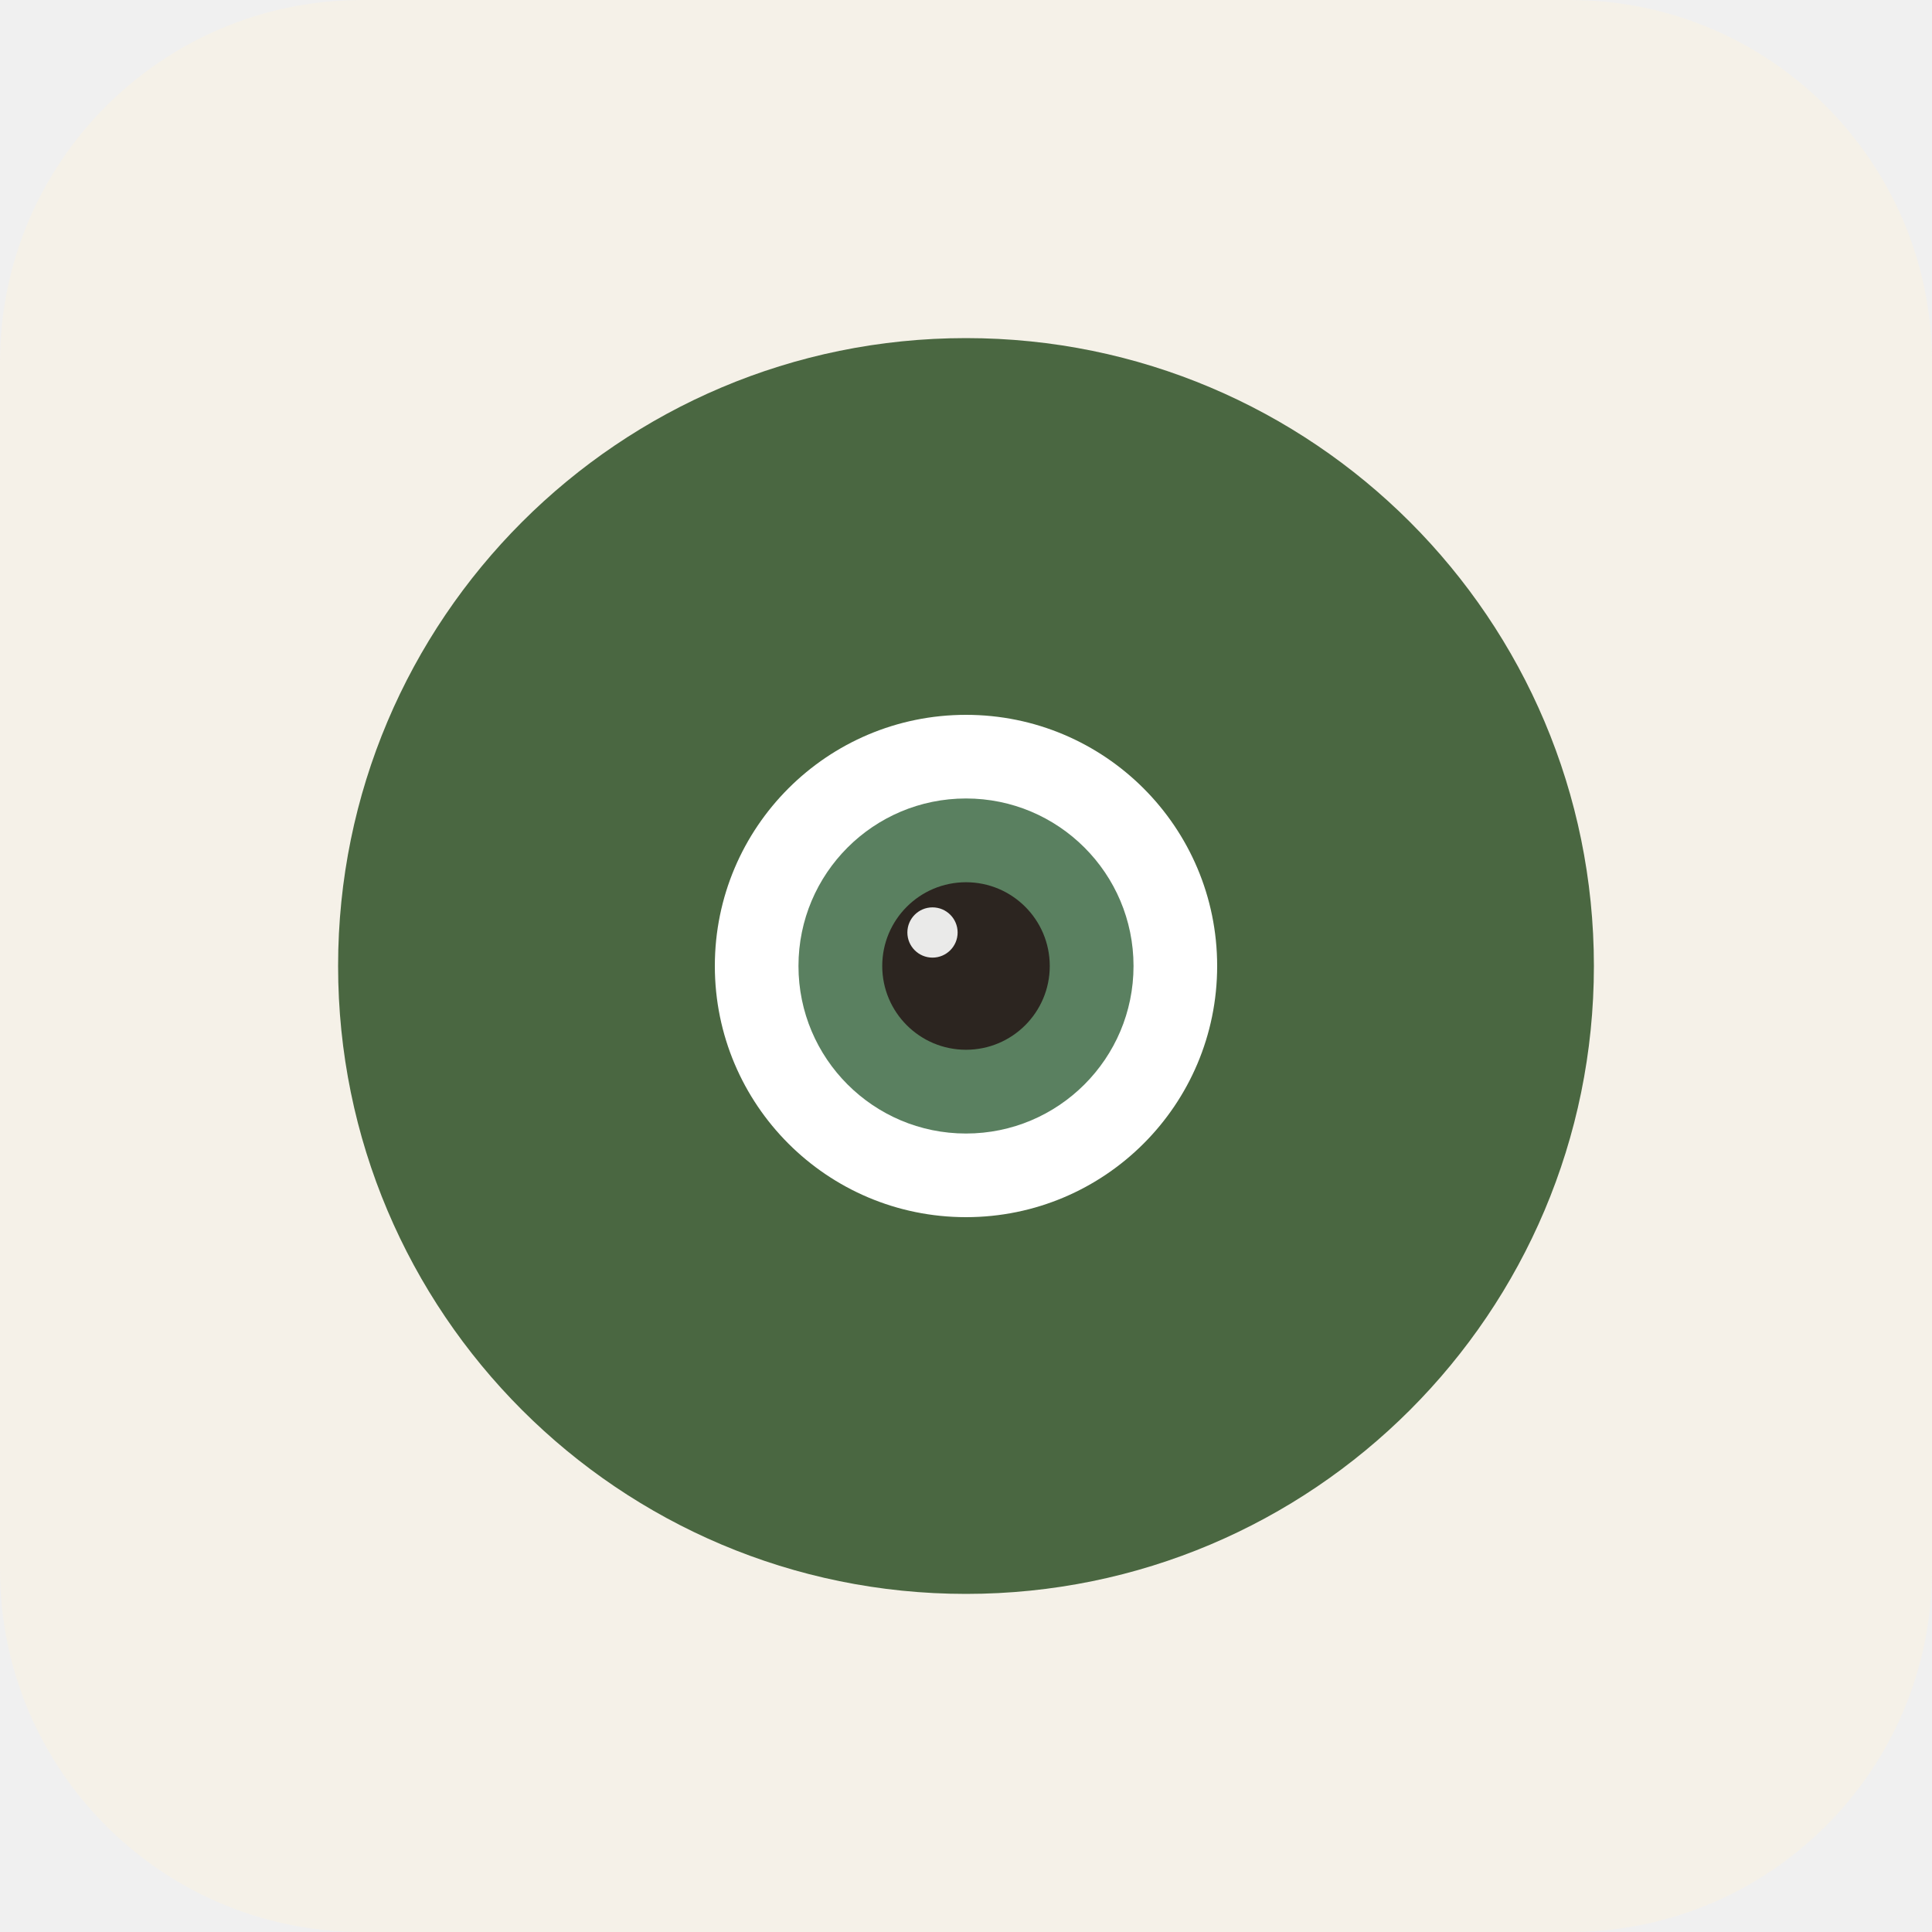
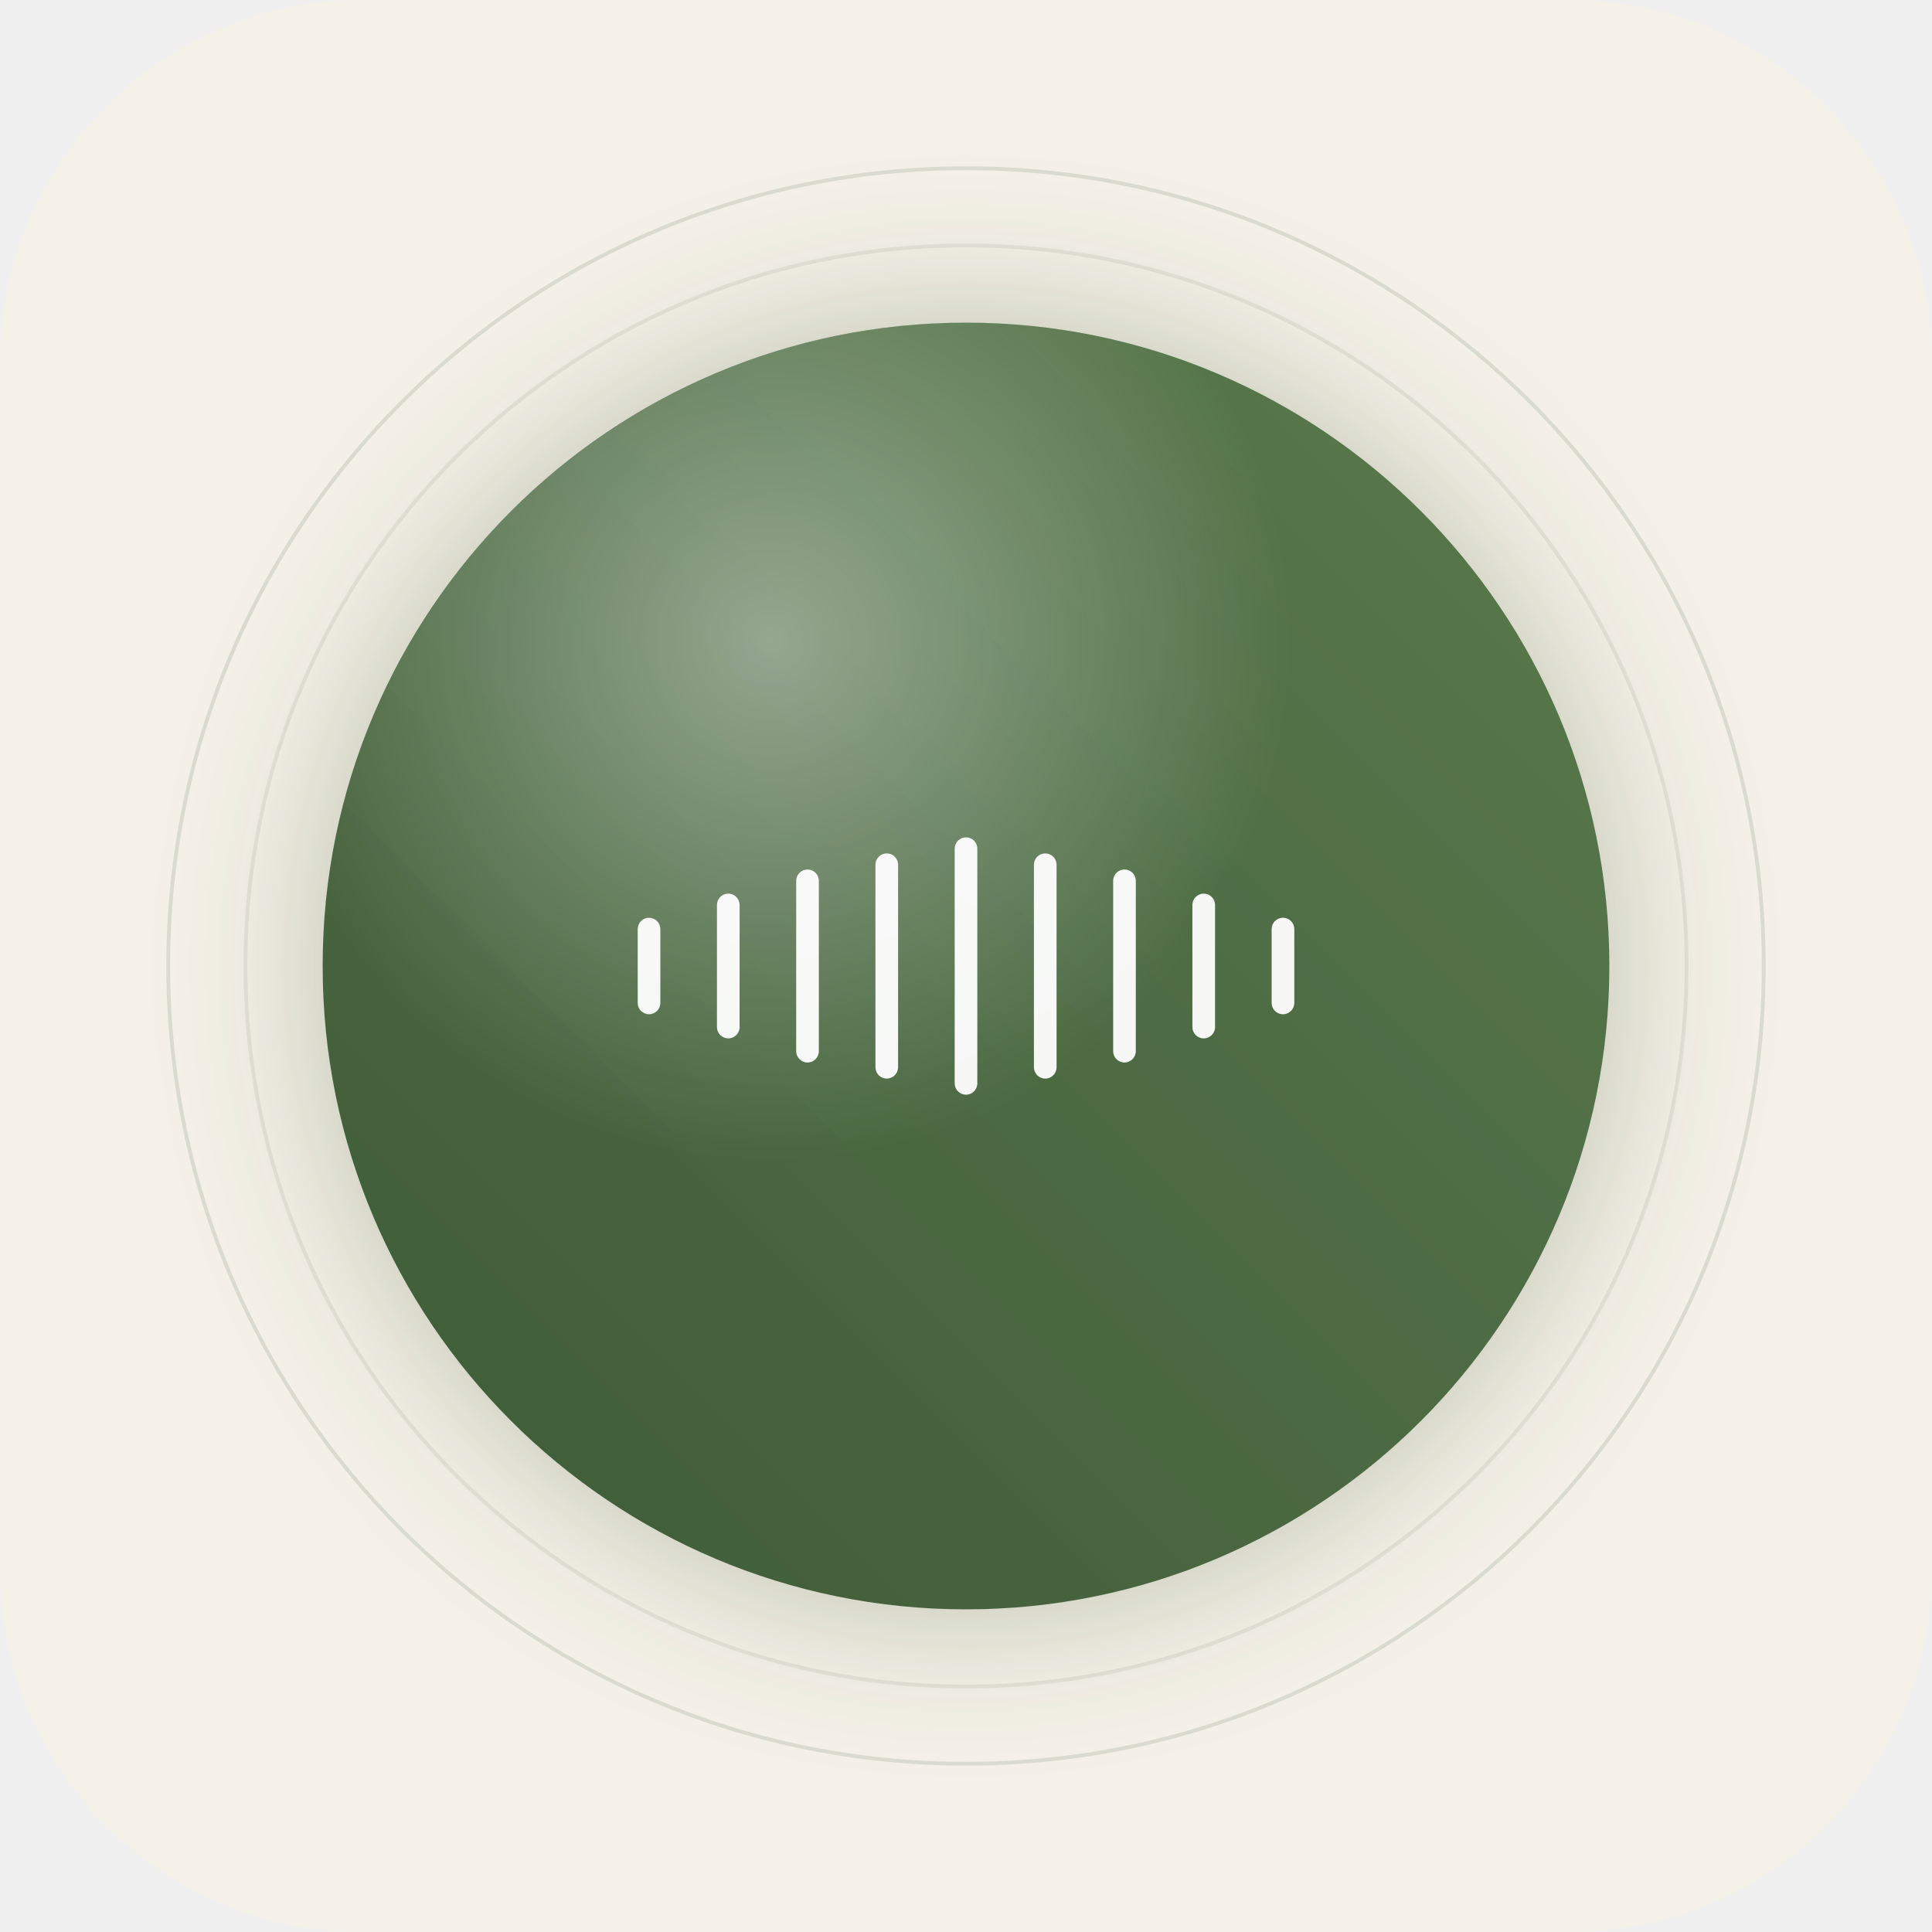
<svg xmlns="http://www.w3.org/2000/svg" viewBox="0 0 512 512" width="512" height="512">
+   <defs>
+     <linearGradient id="orbGradient" x1="0%" y1="100%" x2="100%" y2="0%">
+       <stop offset="0%" stop-color="#3d5a35" />
+       <stop offset="40%" stop-color="#4a6741" />
+       <stop offset="100%" stop-color="#5a7a4d" />
+     </linearGradient>
+     <radialGradient id="orbHighlight" cx="35%" cy="25%" r="40%">
+       <stop offset="0%" stop-color="rgba(255,255,255,0.4)" />
+       <stop offset="100%" stop-color="rgba(255,255,255,0)" />
+     </radialGradient>
+     <filter id="orbGlow" x="-50%" y="-50%" width="200%" height="200%">
+       <feGaussianBlur stdDeviation="20.48" result="blur" />
+       <feFlood flood-color="#4a6741" flood-opacity="0.35" />
+       <feComposite in2="blur" operator="in" />
+       <feMerge>
+         <feMergeNode />
+         <feMergeNode in="SourceGraphic" />
+       </feMerge>
+     </filter>
+   </defs>
  <rect width="512" height="512" rx="96" fill="#F5F1E8" />
+   <circle cx="256" cy="256" r="211.415" fill="none" stroke="#4a6741" stroke-width="1" opacity="0.15" />
+   <circle cx="256" cy="256" r="190.956" fill="none" stroke="#4a6741" stroke-width="1" opacity="0.1" />
+   <circle cx="256" cy="256" r="170.496" fill="url(#orbGradient)" filter="url(#orbGlow)" />
+   <circle cx="256" cy="256" r="170.496" fill="url(#orbHighlight)" />
  <g>
-     <circle cx="256" cy="256" r="166.4" fill="#4a6741" />
-     <circle cx="256" cy="256" r="66.56" fill="white" />
-     <circle cx="256" cy="256" r="44.396" fill="#5a8060" />
-     <circle cx="256" cy="256" r="22.198" fill="#2c2520" />
-     <circle cx="247.121" cy="247.121" r="6.659" fill="white" opacity="0.9" />
+     <rect x="169" y="243.213" width="6" height="25.574" rx="3" fill="rgba(255,255,255,0.95)" />
+     <rect x="190" y="236.819" width="6" height="38.362" rx="3" fill="rgba(255,255,255,0.95)" />
+     <rect x="211" y="230.426" width="6" height="51.149" rx="3" fill="rgba(255,255,255,0.95)" />
+     <rect x="232" y="226.163" width="6" height="59.674" rx="3" fill="rgba(255,255,255,0.95)" />
+     <rect x="253" y="221.901" width="6" height="68.198" rx="3" fill="rgba(255,255,255,0.95)" />
+     <rect x="274" y="226.163" width="6" height="59.674" rx="3" fill="rgba(255,255,255,0.95)" />
+     <rect x="295" y="230.426" width="6" height="51.149" rx="3" fill="rgba(255,255,255,0.95)" />
+     <rect x="316" y="236.819" width="6" height="38.362" rx="3" fill="rgba(255,255,255,0.95)" />
+     <rect x="337" y="243.213" width="6" height="25.574" rx="3" fill="rgba(255,255,255,0.95)" />
  </g>
</svg>
